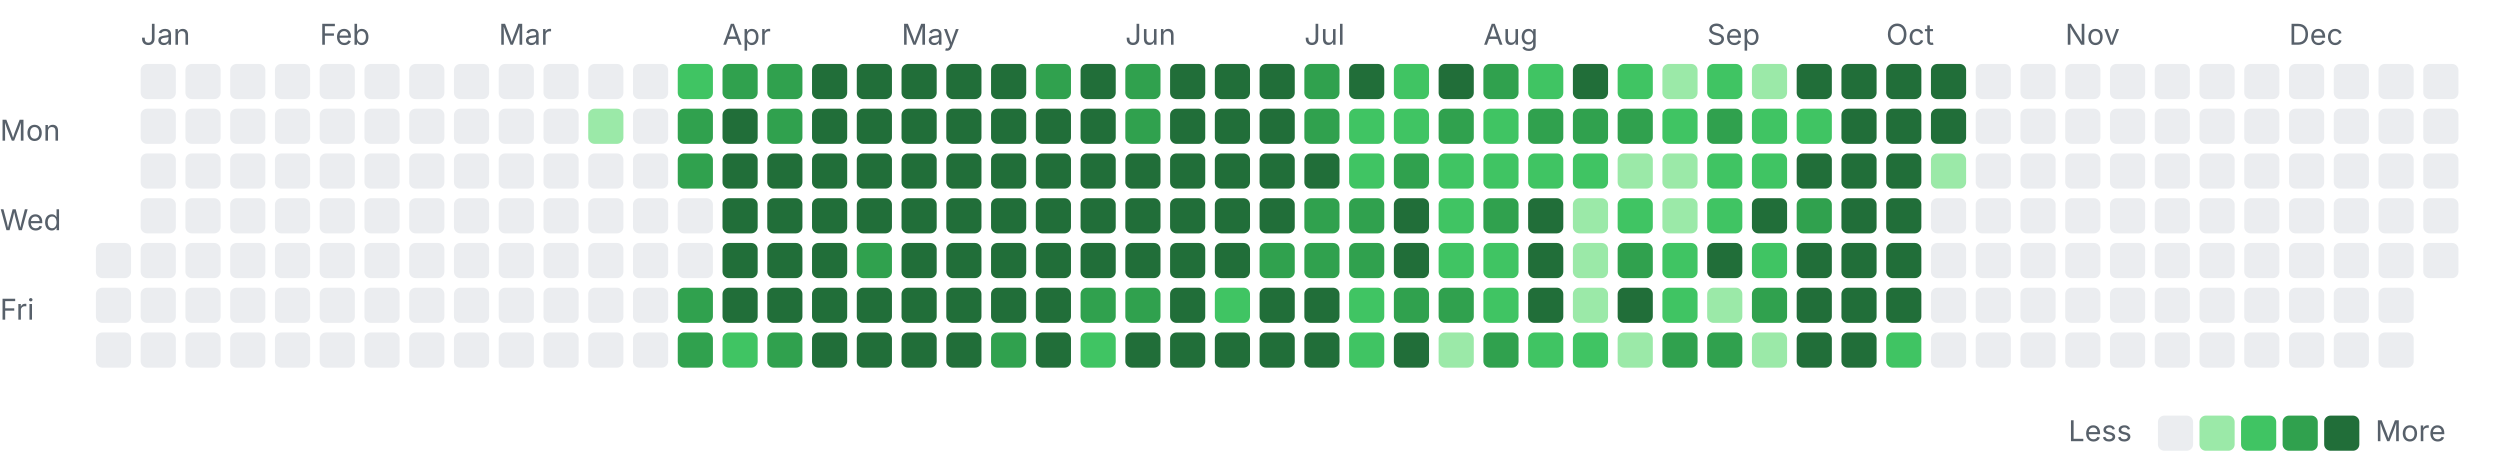
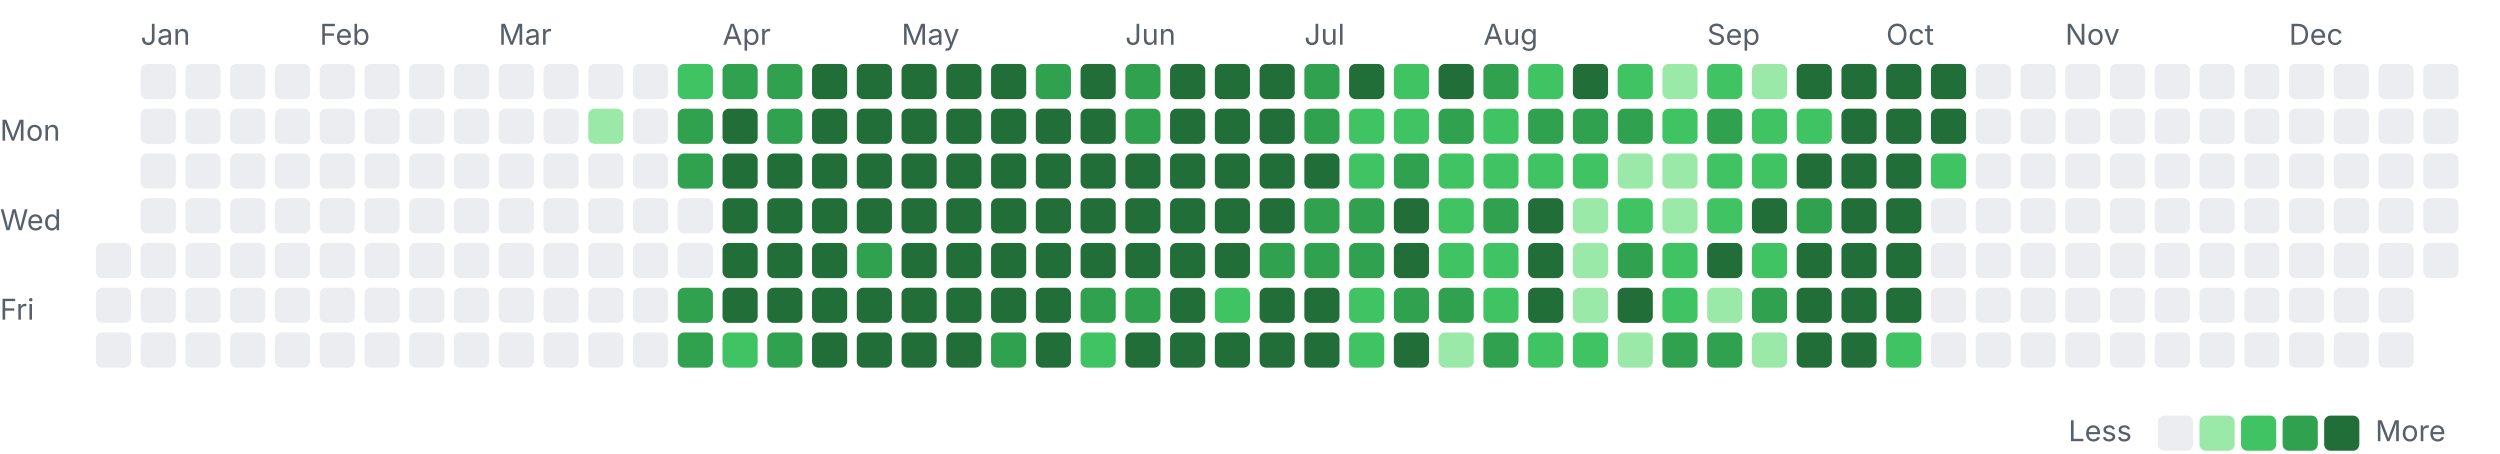
<svg xmlns="http://www.w3.org/2000/svg" width="782" height="142" viewBox="0 0 782 142">
  <style>.l0{fill:#ebedf0}.l1{fill:#9be9a8}.l2{fill:#40c463}.l3{fill:#30a14e}.l4{fill:#216e39} .lbl{fill:#57606a;font:9px -apple-system,Segoe UI,sans-serif}@media(prefers-color-scheme:dark){.l0{fill:#161b22}.l1{fill:#0e4429}.l2{fill:#006d32}.l3{fill:#26a641}.l4{fill:#39d353} .lbl{fill:#8b949e}}</style>
  <text class="lbl" x="44" y="14">Jan</text>
  <text class="lbl" x="100" y="14">Feb</text>
  <text class="lbl" x="156" y="14">Mar</text>
  <text class="lbl" x="226" y="14">Apr</text>
  <text class="lbl" x="282" y="14">May</text>
  <text class="lbl" x="352" y="14">Jun</text>
  <text class="lbl" x="408" y="14">Jul</text>
  <text class="lbl" x="464" y="14">Aug</text>
  <text class="lbl" x="534" y="14">Sep</text>
  <text class="lbl" x="590" y="14">Oct</text>
  <text class="lbl" x="646" y="14">Nov</text>
  <text class="lbl" x="716" y="14">Dec</text>
  <text class="lbl" x="0" y="44">Mon</text>
  <text class="lbl" x="0" y="72">Wed</text>
  <text class="lbl" x="0" y="100">Fri</text>
  <rect class="l0" x="30" y="76" width="11" height="11" rx="2" />
  <rect class="l0" x="30" y="90" width="11" height="11" rx="2" />
  <rect class="l0" x="30" y="104" width="11" height="11" rx="2" />
  <rect class="l0" x="44" y="20" width="11" height="11" rx="2" />
  <rect class="l0" x="44" y="34" width="11" height="11" rx="2" />
  <rect class="l0" x="44" y="48" width="11" height="11" rx="2" />
  <rect class="l0" x="44" y="62" width="11" height="11" rx="2" />
  <rect class="l0" x="44" y="76" width="11" height="11" rx="2" />
  <rect class="l0" x="44" y="90" width="11" height="11" rx="2" />
  <rect class="l0" x="44" y="104" width="11" height="11" rx="2" />
  <rect class="l0" x="58" y="20" width="11" height="11" rx="2" />
  <rect class="l0" x="58" y="34" width="11" height="11" rx="2" />
  <rect class="l0" x="58" y="48" width="11" height="11" rx="2" />
  <rect class="l0" x="58" y="62" width="11" height="11" rx="2" />
  <rect class="l0" x="58" y="76" width="11" height="11" rx="2" />
  <rect class="l0" x="58" y="90" width="11" height="11" rx="2" />
  <rect class="l0" x="58" y="104" width="11" height="11" rx="2" />
  <rect class="l0" x="72" y="20" width="11" height="11" rx="2" />
  <rect class="l0" x="72" y="34" width="11" height="11" rx="2" />
  <rect class="l0" x="72" y="48" width="11" height="11" rx="2" />
  <rect class="l0" x="72" y="62" width="11" height="11" rx="2" />
  <rect class="l0" x="72" y="76" width="11" height="11" rx="2" />
  <rect class="l0" x="72" y="90" width="11" height="11" rx="2" />
  <rect class="l0" x="72" y="104" width="11" height="11" rx="2" />
  <rect class="l0" x="86" y="20" width="11" height="11" rx="2" />
  <rect class="l0" x="86" y="34" width="11" height="11" rx="2" />
  <rect class="l0" x="86" y="48" width="11" height="11" rx="2" />
  <rect class="l0" x="86" y="62" width="11" height="11" rx="2" />
  <rect class="l0" x="86" y="76" width="11" height="11" rx="2" />
  <rect class="l0" x="86" y="90" width="11" height="11" rx="2" />
  <rect class="l0" x="86" y="104" width="11" height="11" rx="2" />
  <rect class="l0" x="100" y="20" width="11" height="11" rx="2" />
  <rect class="l0" x="100" y="34" width="11" height="11" rx="2" />
  <rect class="l0" x="100" y="48" width="11" height="11" rx="2" />
  <rect class="l0" x="100" y="62" width="11" height="11" rx="2" />
  <rect class="l0" x="100" y="76" width="11" height="11" rx="2" />
  <rect class="l0" x="100" y="90" width="11" height="11" rx="2" />
  <rect class="l0" x="100" y="104" width="11" height="11" rx="2" />
  <rect class="l0" x="114" y="20" width="11" height="11" rx="2" />
  <rect class="l0" x="114" y="34" width="11" height="11" rx="2" />
  <rect class="l0" x="114" y="48" width="11" height="11" rx="2" />
  <rect class="l0" x="114" y="62" width="11" height="11" rx="2" />
  <rect class="l0" x="114" y="76" width="11" height="11" rx="2" />
  <rect class="l0" x="114" y="90" width="11" height="11" rx="2" />
  <rect class="l0" x="114" y="104" width="11" height="11" rx="2" />
  <rect class="l0" x="128" y="20" width="11" height="11" rx="2" />
  <rect class="l0" x="128" y="34" width="11" height="11" rx="2" />
  <rect class="l0" x="128" y="48" width="11" height="11" rx="2" />
  <rect class="l0" x="128" y="62" width="11" height="11" rx="2" />
  <rect class="l0" x="128" y="76" width="11" height="11" rx="2" />
  <rect class="l0" x="128" y="90" width="11" height="11" rx="2" />
  <rect class="l0" x="128" y="104" width="11" height="11" rx="2" />
  <rect class="l0" x="142" y="20" width="11" height="11" rx="2" />
  <rect class="l0" x="142" y="34" width="11" height="11" rx="2" />
  <rect class="l0" x="142" y="48" width="11" height="11" rx="2" />
  <rect class="l0" x="142" y="62" width="11" height="11" rx="2" />
  <rect class="l0" x="142" y="76" width="11" height="11" rx="2" />
  <rect class="l0" x="142" y="90" width="11" height="11" rx="2" />
  <rect class="l0" x="142" y="104" width="11" height="11" rx="2" />
  <rect class="l0" x="156" y="20" width="11" height="11" rx="2" />
  <rect class="l0" x="156" y="34" width="11" height="11" rx="2" />
  <rect class="l0" x="156" y="48" width="11" height="11" rx="2" />
  <rect class="l0" x="156" y="62" width="11" height="11" rx="2" />
  <rect class="l0" x="156" y="76" width="11" height="11" rx="2" />
  <rect class="l0" x="156" y="90" width="11" height="11" rx="2" />
  <rect class="l0" x="156" y="104" width="11" height="11" rx="2" />
  <rect class="l0" x="170" y="20" width="11" height="11" rx="2" />
  <rect class="l0" x="170" y="34" width="11" height="11" rx="2" />
  <rect class="l0" x="170" y="48" width="11" height="11" rx="2" />
  <rect class="l0" x="170" y="62" width="11" height="11" rx="2" />
  <rect class="l0" x="170" y="76" width="11" height="11" rx="2" />
  <rect class="l0" x="170" y="90" width="11" height="11" rx="2" />
  <rect class="l0" x="170" y="104" width="11" height="11" rx="2" />
  <rect class="l0" x="184" y="20" width="11" height="11" rx="2" />
  <rect class="l1" x="184" y="34" width="11" height="11" rx="2" />
  <rect class="l0" x="184" y="48" width="11" height="11" rx="2" />
  <rect class="l0" x="184" y="62" width="11" height="11" rx="2" />
  <rect class="l0" x="184" y="76" width="11" height="11" rx="2" />
  <rect class="l0" x="184" y="90" width="11" height="11" rx="2" />
  <rect class="l0" x="184" y="104" width="11" height="11" rx="2" />
  <rect class="l0" x="198" y="20" width="11" height="11" rx="2" />
  <rect class="l0" x="198" y="34" width="11" height="11" rx="2" />
  <rect class="l0" x="198" y="48" width="11" height="11" rx="2" />
  <rect class="l0" x="198" y="62" width="11" height="11" rx="2" />
  <rect class="l0" x="198" y="76" width="11" height="11" rx="2" />
  <rect class="l0" x="198" y="90" width="11" height="11" rx="2" />
  <rect class="l0" x="198" y="104" width="11" height="11" rx="2" />
  <rect class="l2" x="212" y="20" width="11" height="11" rx="2" />
  <rect class="l3" x="212" y="34" width="11" height="11" rx="2" />
  <rect class="l3" x="212" y="48" width="11" height="11" rx="2" />
  <rect class="l0" x="212" y="62" width="11" height="11" rx="2" />
  <rect class="l0" x="212" y="76" width="11" height="11" rx="2" />
  <rect class="l3" x="212" y="90" width="11" height="11" rx="2" />
  <rect class="l3" x="212" y="104" width="11" height="11" rx="2" />
  <rect class="l3" x="226" y="20" width="11" height="11" rx="2" />
  <rect class="l4" x="226" y="34" width="11" height="11" rx="2" />
  <rect class="l4" x="226" y="48" width="11" height="11" rx="2" />
  <rect class="l4" x="226" y="62" width="11" height="11" rx="2" />
  <rect class="l4" x="226" y="76" width="11" height="11" rx="2" />
  <rect class="l4" x="226" y="90" width="11" height="11" rx="2" />
  <rect class="l2" x="226" y="104" width="11" height="11" rx="2" />
  <rect class="l3" x="240" y="20" width="11" height="11" rx="2" />
  <rect class="l3" x="240" y="34" width="11" height="11" rx="2" />
  <rect class="l4" x="240" y="48" width="11" height="11" rx="2" />
  <rect class="l4" x="240" y="62" width="11" height="11" rx="2" />
  <rect class="l4" x="240" y="76" width="11" height="11" rx="2" />
  <rect class="l4" x="240" y="90" width="11" height="11" rx="2" />
  <rect class="l3" x="240" y="104" width="11" height="11" rx="2" />
  <rect class="l4" x="254" y="20" width="11" height="11" rx="2" />
  <rect class="l4" x="254" y="34" width="11" height="11" rx="2" />
  <rect class="l4" x="254" y="48" width="11" height="11" rx="2" />
  <rect class="l4" x="254" y="62" width="11" height="11" rx="2" />
  <rect class="l4" x="254" y="76" width="11" height="11" rx="2" />
  <rect class="l4" x="254" y="90" width="11" height="11" rx="2" />
  <rect class="l4" x="254" y="104" width="11" height="11" rx="2" />
  <rect class="l4" x="268" y="20" width="11" height="11" rx="2" />
  <rect class="l4" x="268" y="34" width="11" height="11" rx="2" />
  <rect class="l4" x="268" y="48" width="11" height="11" rx="2" />
  <rect class="l4" x="268" y="62" width="11" height="11" rx="2" />
  <rect class="l3" x="268" y="76" width="11" height="11" rx="2" />
  <rect class="l4" x="268" y="90" width="11" height="11" rx="2" />
  <rect class="l4" x="268" y="104" width="11" height="11" rx="2" />
  <rect class="l4" x="282" y="20" width="11" height="11" rx="2" />
  <rect class="l4" x="282" y="34" width="11" height="11" rx="2" />
  <rect class="l4" x="282" y="48" width="11" height="11" rx="2" />
  <rect class="l4" x="282" y="62" width="11" height="11" rx="2" />
  <rect class="l4" x="282" y="76" width="11" height="11" rx="2" />
  <rect class="l4" x="282" y="90" width="11" height="11" rx="2" />
  <rect class="l4" x="282" y="104" width="11" height="11" rx="2" />
  <rect class="l4" x="296" y="20" width="11" height="11" rx="2" />
  <rect class="l4" x="296" y="34" width="11" height="11" rx="2" />
  <rect class="l4" x="296" y="48" width="11" height="11" rx="2" />
  <rect class="l4" x="296" y="62" width="11" height="11" rx="2" />
  <rect class="l4" x="296" y="76" width="11" height="11" rx="2" />
  <rect class="l4" x="296" y="90" width="11" height="11" rx="2" />
  <rect class="l4" x="296" y="104" width="11" height="11" rx="2" />
  <rect class="l4" x="310" y="20" width="11" height="11" rx="2" />
  <rect class="l4" x="310" y="34" width="11" height="11" rx="2" />
  <rect class="l4" x="310" y="48" width="11" height="11" rx="2" />
  <rect class="l4" x="310" y="62" width="11" height="11" rx="2" />
  <rect class="l4" x="310" y="76" width="11" height="11" rx="2" />
  <rect class="l4" x="310" y="90" width="11" height="11" rx="2" />
  <rect class="l3" x="310" y="104" width="11" height="11" rx="2" />
  <rect class="l3" x="324" y="20" width="11" height="11" rx="2" />
  <rect class="l4" x="324" y="34" width="11" height="11" rx="2" />
  <rect class="l4" x="324" y="48" width="11" height="11" rx="2" />
  <rect class="l4" x="324" y="62" width="11" height="11" rx="2" />
  <rect class="l4" x="324" y="76" width="11" height="11" rx="2" />
  <rect class="l4" x="324" y="90" width="11" height="11" rx="2" />
  <rect class="l4" x="324" y="104" width="11" height="11" rx="2" />
  <rect class="l4" x="338" y="20" width="11" height="11" rx="2" />
  <rect class="l4" x="338" y="34" width="11" height="11" rx="2" />
  <rect class="l4" x="338" y="48" width="11" height="11" rx="2" />
  <rect class="l4" x="338" y="62" width="11" height="11" rx="2" />
  <rect class="l4" x="338" y="76" width="11" height="11" rx="2" />
  <rect class="l3" x="338" y="90" width="11" height="11" rx="2" />
  <rect class="l2" x="338" y="104" width="11" height="11" rx="2" />
  <rect class="l3" x="352" y="20" width="11" height="11" rx="2" />
  <rect class="l3" x="352" y="34" width="11" height="11" rx="2" />
  <rect class="l4" x="352" y="48" width="11" height="11" rx="2" />
  <rect class="l4" x="352" y="62" width="11" height="11" rx="2" />
  <rect class="l4" x="352" y="76" width="11" height="11" rx="2" />
  <rect class="l3" x="352" y="90" width="11" height="11" rx="2" />
  <rect class="l4" x="352" y="104" width="11" height="11" rx="2" />
  <rect class="l4" x="366" y="20" width="11" height="11" rx="2" />
  <rect class="l4" x="366" y="34" width="11" height="11" rx="2" />
  <rect class="l4" x="366" y="48" width="11" height="11" rx="2" />
  <rect class="l4" x="366" y="62" width="11" height="11" rx="2" />
  <rect class="l4" x="366" y="76" width="11" height="11" rx="2" />
  <rect class="l4" x="366" y="90" width="11" height="11" rx="2" />
  <rect class="l4" x="366" y="104" width="11" height="11" rx="2" />
  <rect class="l4" x="380" y="20" width="11" height="11" rx="2" />
  <rect class="l4" x="380" y="34" width="11" height="11" rx="2" />
  <rect class="l4" x="380" y="48" width="11" height="11" rx="2" />
  <rect class="l4" x="380" y="62" width="11" height="11" rx="2" />
  <rect class="l4" x="380" y="76" width="11" height="11" rx="2" />
  <rect class="l2" x="380" y="90" width="11" height="11" rx="2" />
  <rect class="l4" x="380" y="104" width="11" height="11" rx="2" />
  <rect class="l4" x="394" y="20" width="11" height="11" rx="2" />
  <rect class="l4" x="394" y="34" width="11" height="11" rx="2" />
  <rect class="l4" x="394" y="48" width="11" height="11" rx="2" />
  <rect class="l4" x="394" y="62" width="11" height="11" rx="2" />
  <rect class="l3" x="394" y="76" width="11" height="11" rx="2" />
  <rect class="l4" x="394" y="90" width="11" height="11" rx="2" />
  <rect class="l4" x="394" y="104" width="11" height="11" rx="2" />
  <rect class="l3" x="408" y="20" width="11" height="11" rx="2" />
  <rect class="l3" x="408" y="34" width="11" height="11" rx="2" />
  <rect class="l4" x="408" y="48" width="11" height="11" rx="2" />
  <rect class="l3" x="408" y="62" width="11" height="11" rx="2" />
  <rect class="l3" x="408" y="76" width="11" height="11" rx="2" />
  <rect class="l4" x="408" y="90" width="11" height="11" rx="2" />
  <rect class="l4" x="408" y="104" width="11" height="11" rx="2" />
  <rect class="l4" x="422" y="20" width="11" height="11" rx="2" />
  <rect class="l2" x="422" y="34" width="11" height="11" rx="2" />
  <rect class="l2" x="422" y="48" width="11" height="11" rx="2" />
  <rect class="l3" x="422" y="62" width="11" height="11" rx="2" />
  <rect class="l3" x="422" y="76" width="11" height="11" rx="2" />
  <rect class="l2" x="422" y="90" width="11" height="11" rx="2" />
  <rect class="l2" x="422" y="104" width="11" height="11" rx="2" />
  <rect class="l2" x="436" y="20" width="11" height="11" rx="2" />
  <rect class="l2" x="436" y="34" width="11" height="11" rx="2" />
  <rect class="l3" x="436" y="48" width="11" height="11" rx="2" />
  <rect class="l4" x="436" y="62" width="11" height="11" rx="2" />
  <rect class="l4" x="436" y="76" width="11" height="11" rx="2" />
  <rect class="l3" x="436" y="90" width="11" height="11" rx="2" />
  <rect class="l4" x="436" y="104" width="11" height="11" rx="2" />
  <rect class="l4" x="450" y="20" width="11" height="11" rx="2" />
  <rect class="l3" x="450" y="34" width="11" height="11" rx="2" />
  <rect class="l2" x="450" y="48" width="11" height="11" rx="2" />
  <rect class="l2" x="450" y="62" width="11" height="11" rx="2" />
  <rect class="l2" x="450" y="76" width="11" height="11" rx="2" />
  <rect class="l3" x="450" y="90" width="11" height="11" rx="2" />
  <rect class="l1" x="450" y="104" width="11" height="11" rx="2" />
  <rect class="l3" x="464" y="20" width="11" height="11" rx="2" />
  <rect class="l2" x="464" y="34" width="11" height="11" rx="2" />
  <rect class="l2" x="464" y="48" width="11" height="11" rx="2" />
  <rect class="l3" x="464" y="62" width="11" height="11" rx="2" />
  <rect class="l2" x="464" y="76" width="11" height="11" rx="2" />
  <rect class="l2" x="464" y="90" width="11" height="11" rx="2" />
  <rect class="l3" x="464" y="104" width="11" height="11" rx="2" />
  <rect class="l2" x="478" y="20" width="11" height="11" rx="2" />
  <rect class="l3" x="478" y="34" width="11" height="11" rx="2" />
  <rect class="l2" x="478" y="48" width="11" height="11" rx="2" />
  <rect class="l4" x="478" y="62" width="11" height="11" rx="2" />
  <rect class="l4" x="478" y="76" width="11" height="11" rx="2" />
  <rect class="l4" x="478" y="90" width="11" height="11" rx="2" />
  <rect class="l2" x="478" y="104" width="11" height="11" rx="2" />
  <rect class="l4" x="492" y="20" width="11" height="11" rx="2" />
  <rect class="l3" x="492" y="34" width="11" height="11" rx="2" />
  <rect class="l2" x="492" y="48" width="11" height="11" rx="2" />
  <rect class="l1" x="492" y="62" width="11" height="11" rx="2" />
  <rect class="l1" x="492" y="76" width="11" height="11" rx="2" />
  <rect class="l1" x="492" y="90" width="11" height="11" rx="2" />
  <rect class="l2" x="492" y="104" width="11" height="11" rx="2" />
  <rect class="l2" x="506" y="20" width="11" height="11" rx="2" />
  <rect class="l3" x="506" y="34" width="11" height="11" rx="2" />
  <rect class="l1" x="506" y="48" width="11" height="11" rx="2" />
  <rect class="l2" x="506" y="62" width="11" height="11" rx="2" />
  <rect class="l3" x="506" y="76" width="11" height="11" rx="2" />
  <rect class="l4" x="506" y="90" width="11" height="11" rx="2" />
  <rect class="l1" x="506" y="104" width="11" height="11" rx="2" />
  <rect class="l1" x="520" y="20" width="11" height="11" rx="2" />
  <rect class="l2" x="520" y="34" width="11" height="11" rx="2" />
  <rect class="l1" x="520" y="48" width="11" height="11" rx="2" />
  <rect class="l1" x="520" y="62" width="11" height="11" rx="2" />
  <rect class="l2" x="520" y="76" width="11" height="11" rx="2" />
  <rect class="l2" x="520" y="90" width="11" height="11" rx="2" />
  <rect class="l3" x="520" y="104" width="11" height="11" rx="2" />
  <rect class="l2" x="534" y="20" width="11" height="11" rx="2" />
  <rect class="l3" x="534" y="34" width="11" height="11" rx="2" />
  <rect class="l2" x="534" y="48" width="11" height="11" rx="2" />
  <rect class="l2" x="534" y="62" width="11" height="11" rx="2" />
  <rect class="l4" x="534" y="76" width="11" height="11" rx="2" />
  <rect class="l1" x="534" y="90" width="11" height="11" rx="2" />
  <rect class="l3" x="534" y="104" width="11" height="11" rx="2" />
  <rect class="l1" x="548" y="20" width="11" height="11" rx="2" />
  <rect class="l2" x="548" y="34" width="11" height="11" rx="2" />
  <rect class="l2" x="548" y="48" width="11" height="11" rx="2" />
  <rect class="l4" x="548" y="62" width="11" height="11" rx="2" />
  <rect class="l2" x="548" y="76" width="11" height="11" rx="2" />
  <rect class="l3" x="548" y="90" width="11" height="11" rx="2" />
  <rect class="l1" x="548" y="104" width="11" height="11" rx="2" />
  <rect class="l4" x="562" y="20" width="11" height="11" rx="2" />
  <rect class="l2" x="562" y="34" width="11" height="11" rx="2" />
  <rect class="l4" x="562" y="48" width="11" height="11" rx="2" />
  <rect class="l3" x="562" y="62" width="11" height="11" rx="2" />
  <rect class="l4" x="562" y="76" width="11" height="11" rx="2" />
  <rect class="l4" x="562" y="90" width="11" height="11" rx="2" />
  <rect class="l4" x="562" y="104" width="11" height="11" rx="2" />
  <rect class="l4" x="576" y="20" width="11" height="11" rx="2" />
  <rect class="l4" x="576" y="34" width="11" height="11" rx="2" />
  <rect class="l4" x="576" y="48" width="11" height="11" rx="2" />
  <rect class="l4" x="576" y="62" width="11" height="11" rx="2" />
  <rect class="l4" x="576" y="76" width="11" height="11" rx="2" />
  <rect class="l4" x="576" y="90" width="11" height="11" rx="2" />
  <rect class="l4" x="576" y="104" width="11" height="11" rx="2" />
  <rect class="l4" x="590" y="20" width="11" height="11" rx="2" />
  <rect class="l4" x="590" y="34" width="11" height="11" rx="2" />
  <rect class="l4" x="590" y="48" width="11" height="11" rx="2" />
  <rect class="l4" x="590" y="62" width="11" height="11" rx="2" />
  <rect class="l4" x="590" y="76" width="11" height="11" rx="2" />
  <rect class="l4" x="590" y="90" width="11" height="11" rx="2" />
  <rect class="l2" x="590" y="104" width="11" height="11" rx="2" />
  <rect class="l4" x="604" y="20" width="11" height="11" rx="2" />
  <rect class="l4" x="604" y="34" width="11" height="11" rx="2" />
-   <rect class="l1" x="604" y="48" width="11" height="11" rx="2" />
+   <rect class="l2" x="604" y="48" width="11" height="11" rx="2" />
  <rect class="l0" x="604" y="62" width="11" height="11" rx="2" />
  <rect class="l0" x="604" y="76" width="11" height="11" rx="2" />
  <rect class="l0" x="604" y="90" width="11" height="11" rx="2" />
  <rect class="l0" x="604" y="104" width="11" height="11" rx="2" />
  <rect class="l0" x="618" y="20" width="11" height="11" rx="2" />
  <rect class="l0" x="618" y="34" width="11" height="11" rx="2" />
  <rect class="l0" x="618" y="48" width="11" height="11" rx="2" />
  <rect class="l0" x="618" y="62" width="11" height="11" rx="2" />
  <rect class="l0" x="618" y="76" width="11" height="11" rx="2" />
  <rect class="l0" x="618" y="90" width="11" height="11" rx="2" />
  <rect class="l0" x="618" y="104" width="11" height="11" rx="2" />
  <rect class="l0" x="632" y="20" width="11" height="11" rx="2" />
  <rect class="l0" x="632" y="34" width="11" height="11" rx="2" />
  <rect class="l0" x="632" y="48" width="11" height="11" rx="2" />
  <rect class="l0" x="632" y="62" width="11" height="11" rx="2" />
  <rect class="l0" x="632" y="76" width="11" height="11" rx="2" />
  <rect class="l0" x="632" y="90" width="11" height="11" rx="2" />
  <rect class="l0" x="632" y="104" width="11" height="11" rx="2" />
  <rect class="l0" x="646" y="20" width="11" height="11" rx="2" />
  <rect class="l0" x="646" y="34" width="11" height="11" rx="2" />
  <rect class="l0" x="646" y="48" width="11" height="11" rx="2" />
  <rect class="l0" x="646" y="62" width="11" height="11" rx="2" />
  <rect class="l0" x="646" y="76" width="11" height="11" rx="2" />
  <rect class="l0" x="646" y="90" width="11" height="11" rx="2" />
  <rect class="l0" x="646" y="104" width="11" height="11" rx="2" />
  <rect class="l0" x="660" y="20" width="11" height="11" rx="2" />
  <rect class="l0" x="660" y="34" width="11" height="11" rx="2" />
  <rect class="l0" x="660" y="48" width="11" height="11" rx="2" />
  <rect class="l0" x="660" y="62" width="11" height="11" rx="2" />
  <rect class="l0" x="660" y="76" width="11" height="11" rx="2" />
  <rect class="l0" x="660" y="90" width="11" height="11" rx="2" />
  <rect class="l0" x="660" y="104" width="11" height="11" rx="2" />
  <rect class="l0" x="674" y="20" width="11" height="11" rx="2" />
  <rect class="l0" x="674" y="34" width="11" height="11" rx="2" />
  <rect class="l0" x="674" y="48" width="11" height="11" rx="2" />
  <rect class="l0" x="674" y="62" width="11" height="11" rx="2" />
  <rect class="l0" x="674" y="76" width="11" height="11" rx="2" />
  <rect class="l0" x="674" y="90" width="11" height="11" rx="2" />
  <rect class="l0" x="674" y="104" width="11" height="11" rx="2" />
  <rect class="l0" x="688" y="20" width="11" height="11" rx="2" />
  <rect class="l0" x="688" y="34" width="11" height="11" rx="2" />
  <rect class="l0" x="688" y="48" width="11" height="11" rx="2" />
  <rect class="l0" x="688" y="62" width="11" height="11" rx="2" />
  <rect class="l0" x="688" y="76" width="11" height="11" rx="2" />
  <rect class="l0" x="688" y="90" width="11" height="11" rx="2" />
  <rect class="l0" x="688" y="104" width="11" height="11" rx="2" />
  <rect class="l0" x="702" y="20" width="11" height="11" rx="2" />
  <rect class="l0" x="702" y="34" width="11" height="11" rx="2" />
  <rect class="l0" x="702" y="48" width="11" height="11" rx="2" />
  <rect class="l0" x="702" y="62" width="11" height="11" rx="2" />
  <rect class="l0" x="702" y="76" width="11" height="11" rx="2" />
  <rect class="l0" x="702" y="90" width="11" height="11" rx="2" />
  <rect class="l0" x="702" y="104" width="11" height="11" rx="2" />
  <rect class="l0" x="716" y="20" width="11" height="11" rx="2" />
  <rect class="l0" x="716" y="34" width="11" height="11" rx="2" />
  <rect class="l0" x="716" y="48" width="11" height="11" rx="2" />
  <rect class="l0" x="716" y="62" width="11" height="11" rx="2" />
  <rect class="l0" x="716" y="76" width="11" height="11" rx="2" />
  <rect class="l0" x="716" y="90" width="11" height="11" rx="2" />
  <rect class="l0" x="716" y="104" width="11" height="11" rx="2" />
  <rect class="l0" x="730" y="20" width="11" height="11" rx="2" />
  <rect class="l0" x="730" y="34" width="11" height="11" rx="2" />
  <rect class="l0" x="730" y="48" width="11" height="11" rx="2" />
  <rect class="l0" x="730" y="62" width="11" height="11" rx="2" />
  <rect class="l0" x="730" y="76" width="11" height="11" rx="2" />
  <rect class="l0" x="730" y="90" width="11" height="11" rx="2" />
  <rect class="l0" x="730" y="104" width="11" height="11" rx="2" />
  <rect class="l0" x="744" y="20" width="11" height="11" rx="2" />
  <rect class="l0" x="744" y="34" width="11" height="11" rx="2" />
  <rect class="l0" x="744" y="48" width="11" height="11" rx="2" />
  <rect class="l0" x="744" y="62" width="11" height="11" rx="2" />
  <rect class="l0" x="744" y="76" width="11" height="11" rx="2" />
  <rect class="l0" x="744" y="90" width="11" height="11" rx="2" />
  <rect class="l0" x="744" y="104" width="11" height="11" rx="2" />
  <rect class="l0" x="758" y="20" width="11" height="11" rx="2" />
  <rect class="l0" x="758" y="34" width="11" height="11" rx="2" />
  <rect class="l0" x="758" y="48" width="11" height="11" rx="2" />
  <rect class="l0" x="758" y="62" width="11" height="11" rx="2" />
  <rect class="l0" x="758" y="76" width="11" height="11" rx="2" />
  <text class="lbl" x="647" y="138">Less</text>
  <rect class="l0" x="675" y="130" width="11" height="11" rx="2" />
  <rect class="l1" x="688" y="130" width="11" height="11" rx="2" />
  <rect class="l2" x="701" y="130" width="11" height="11" rx="2" />
  <rect class="l3" x="714" y="130" width="11" height="11" rx="2" />
  <rect class="l4" x="727" y="130" width="11" height="11" rx="2" />
  <text class="lbl" x="743" y="138">More</text>
</svg>
